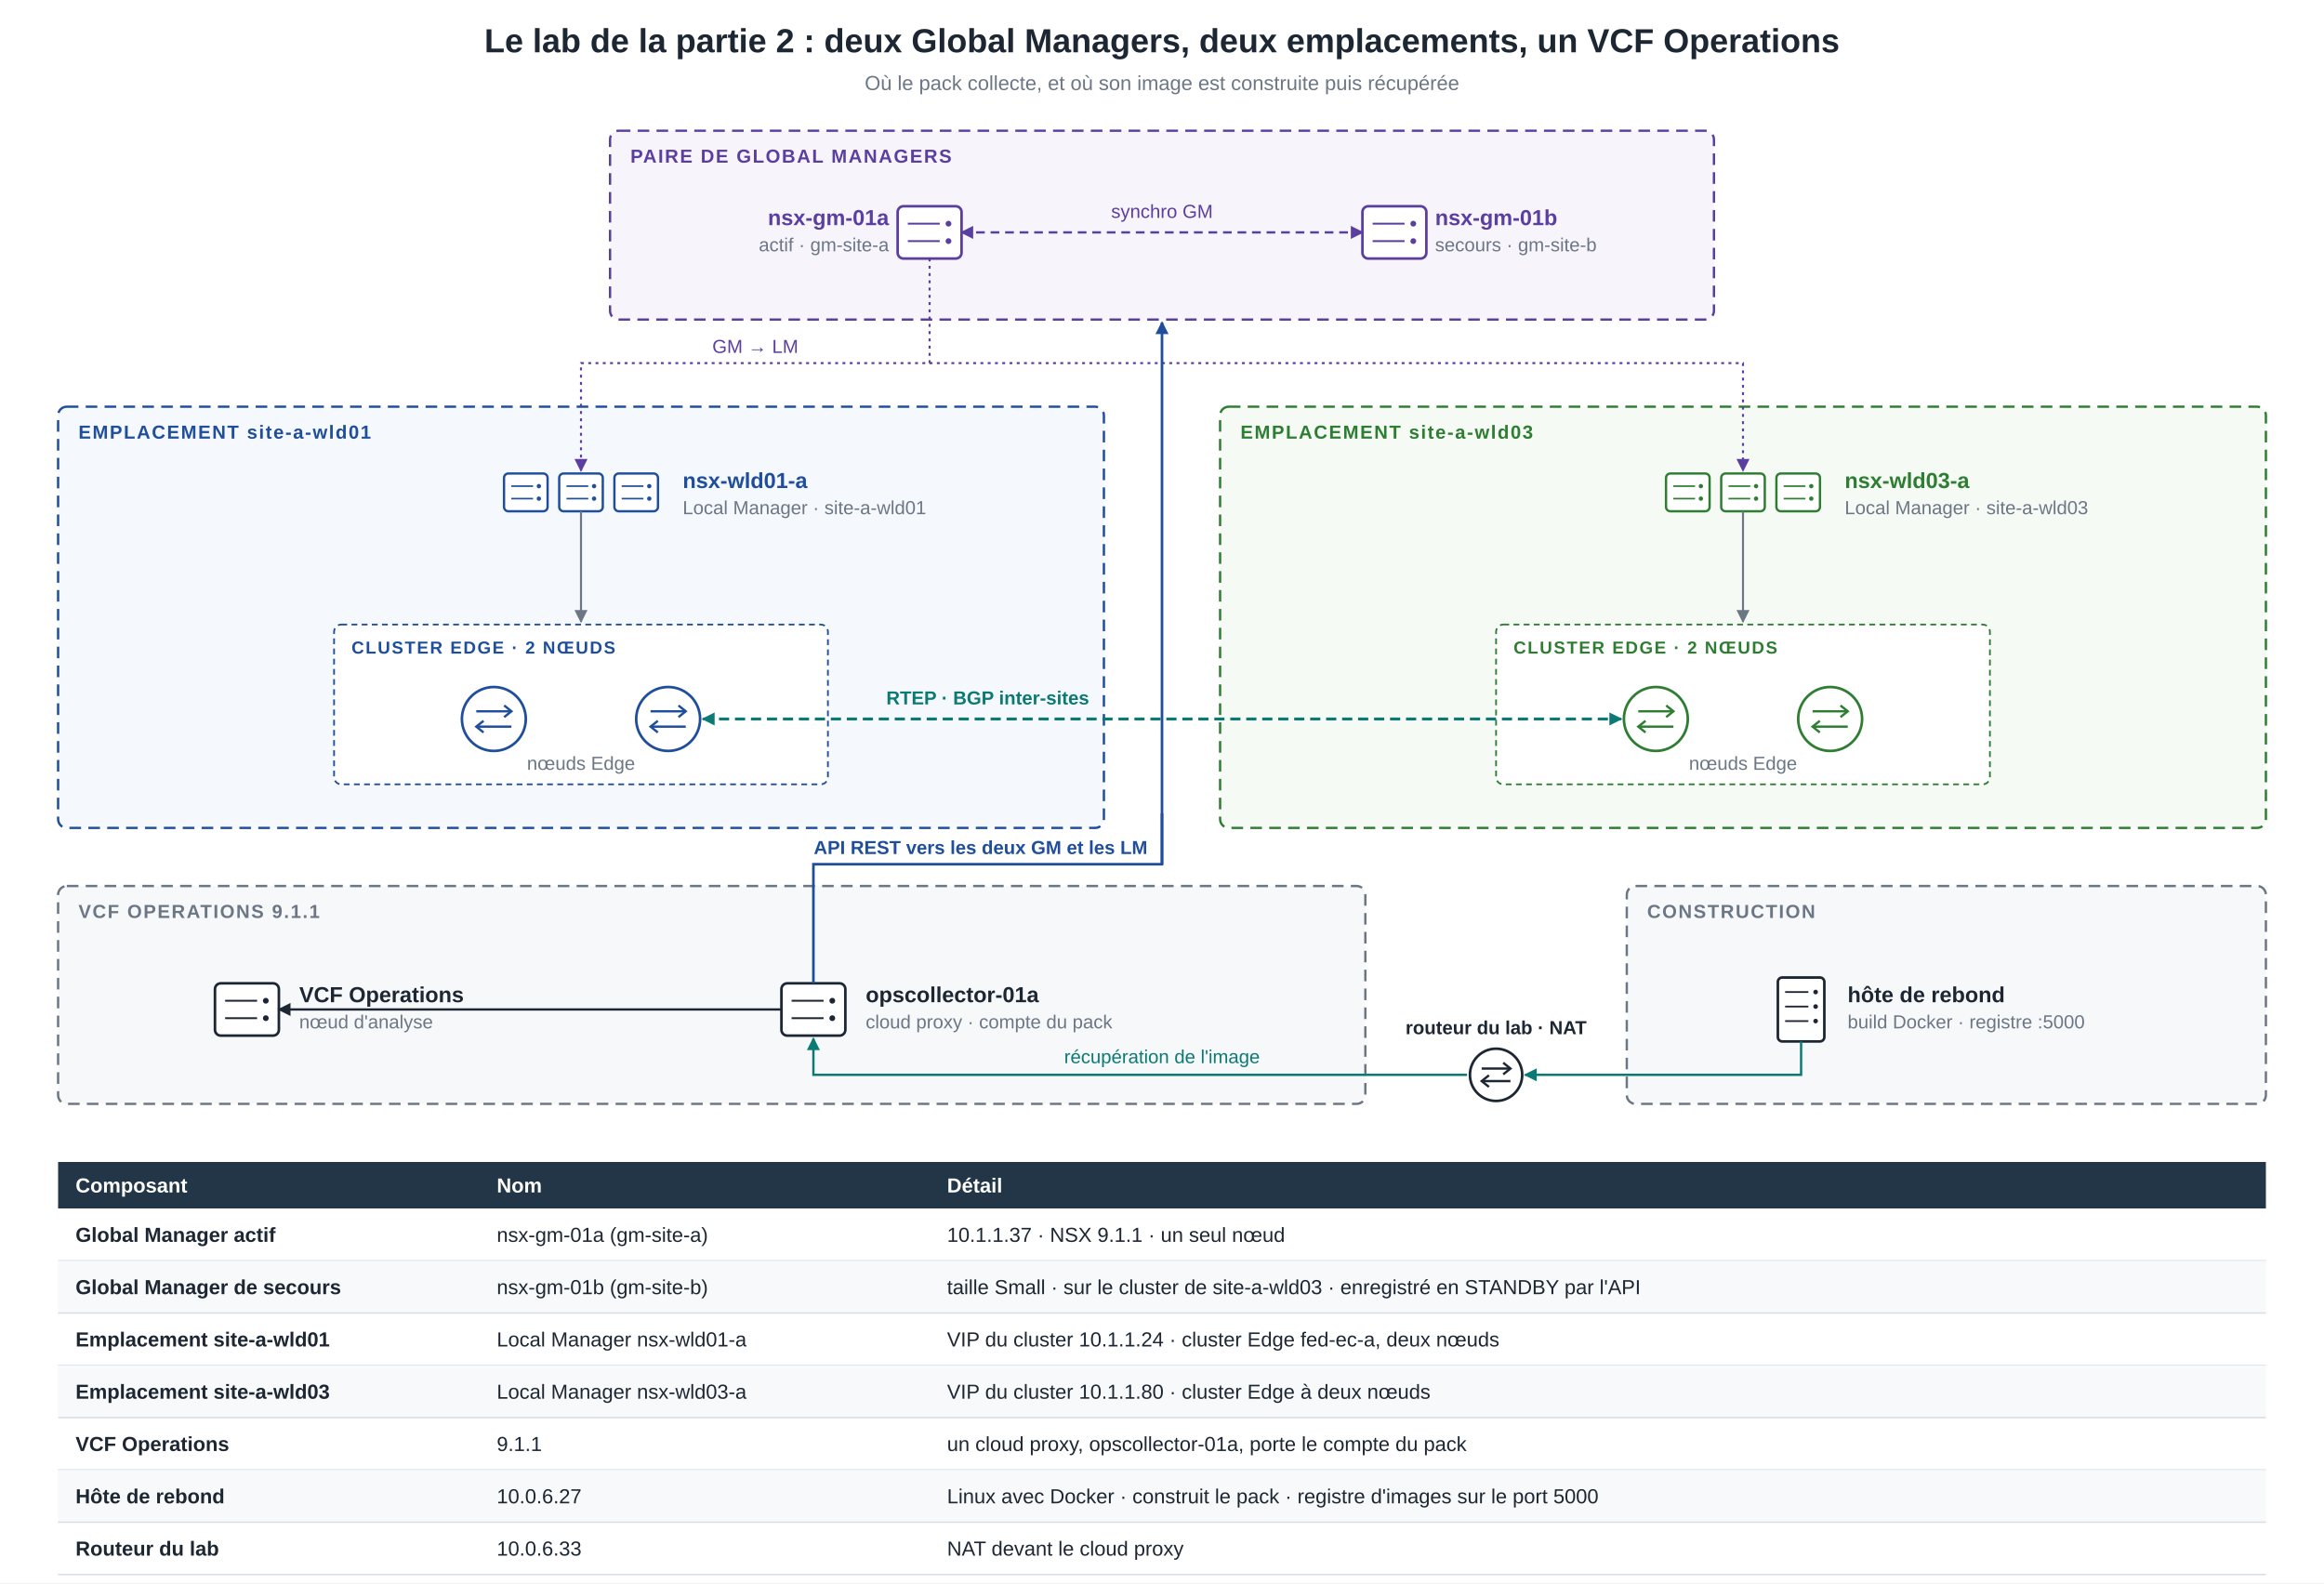
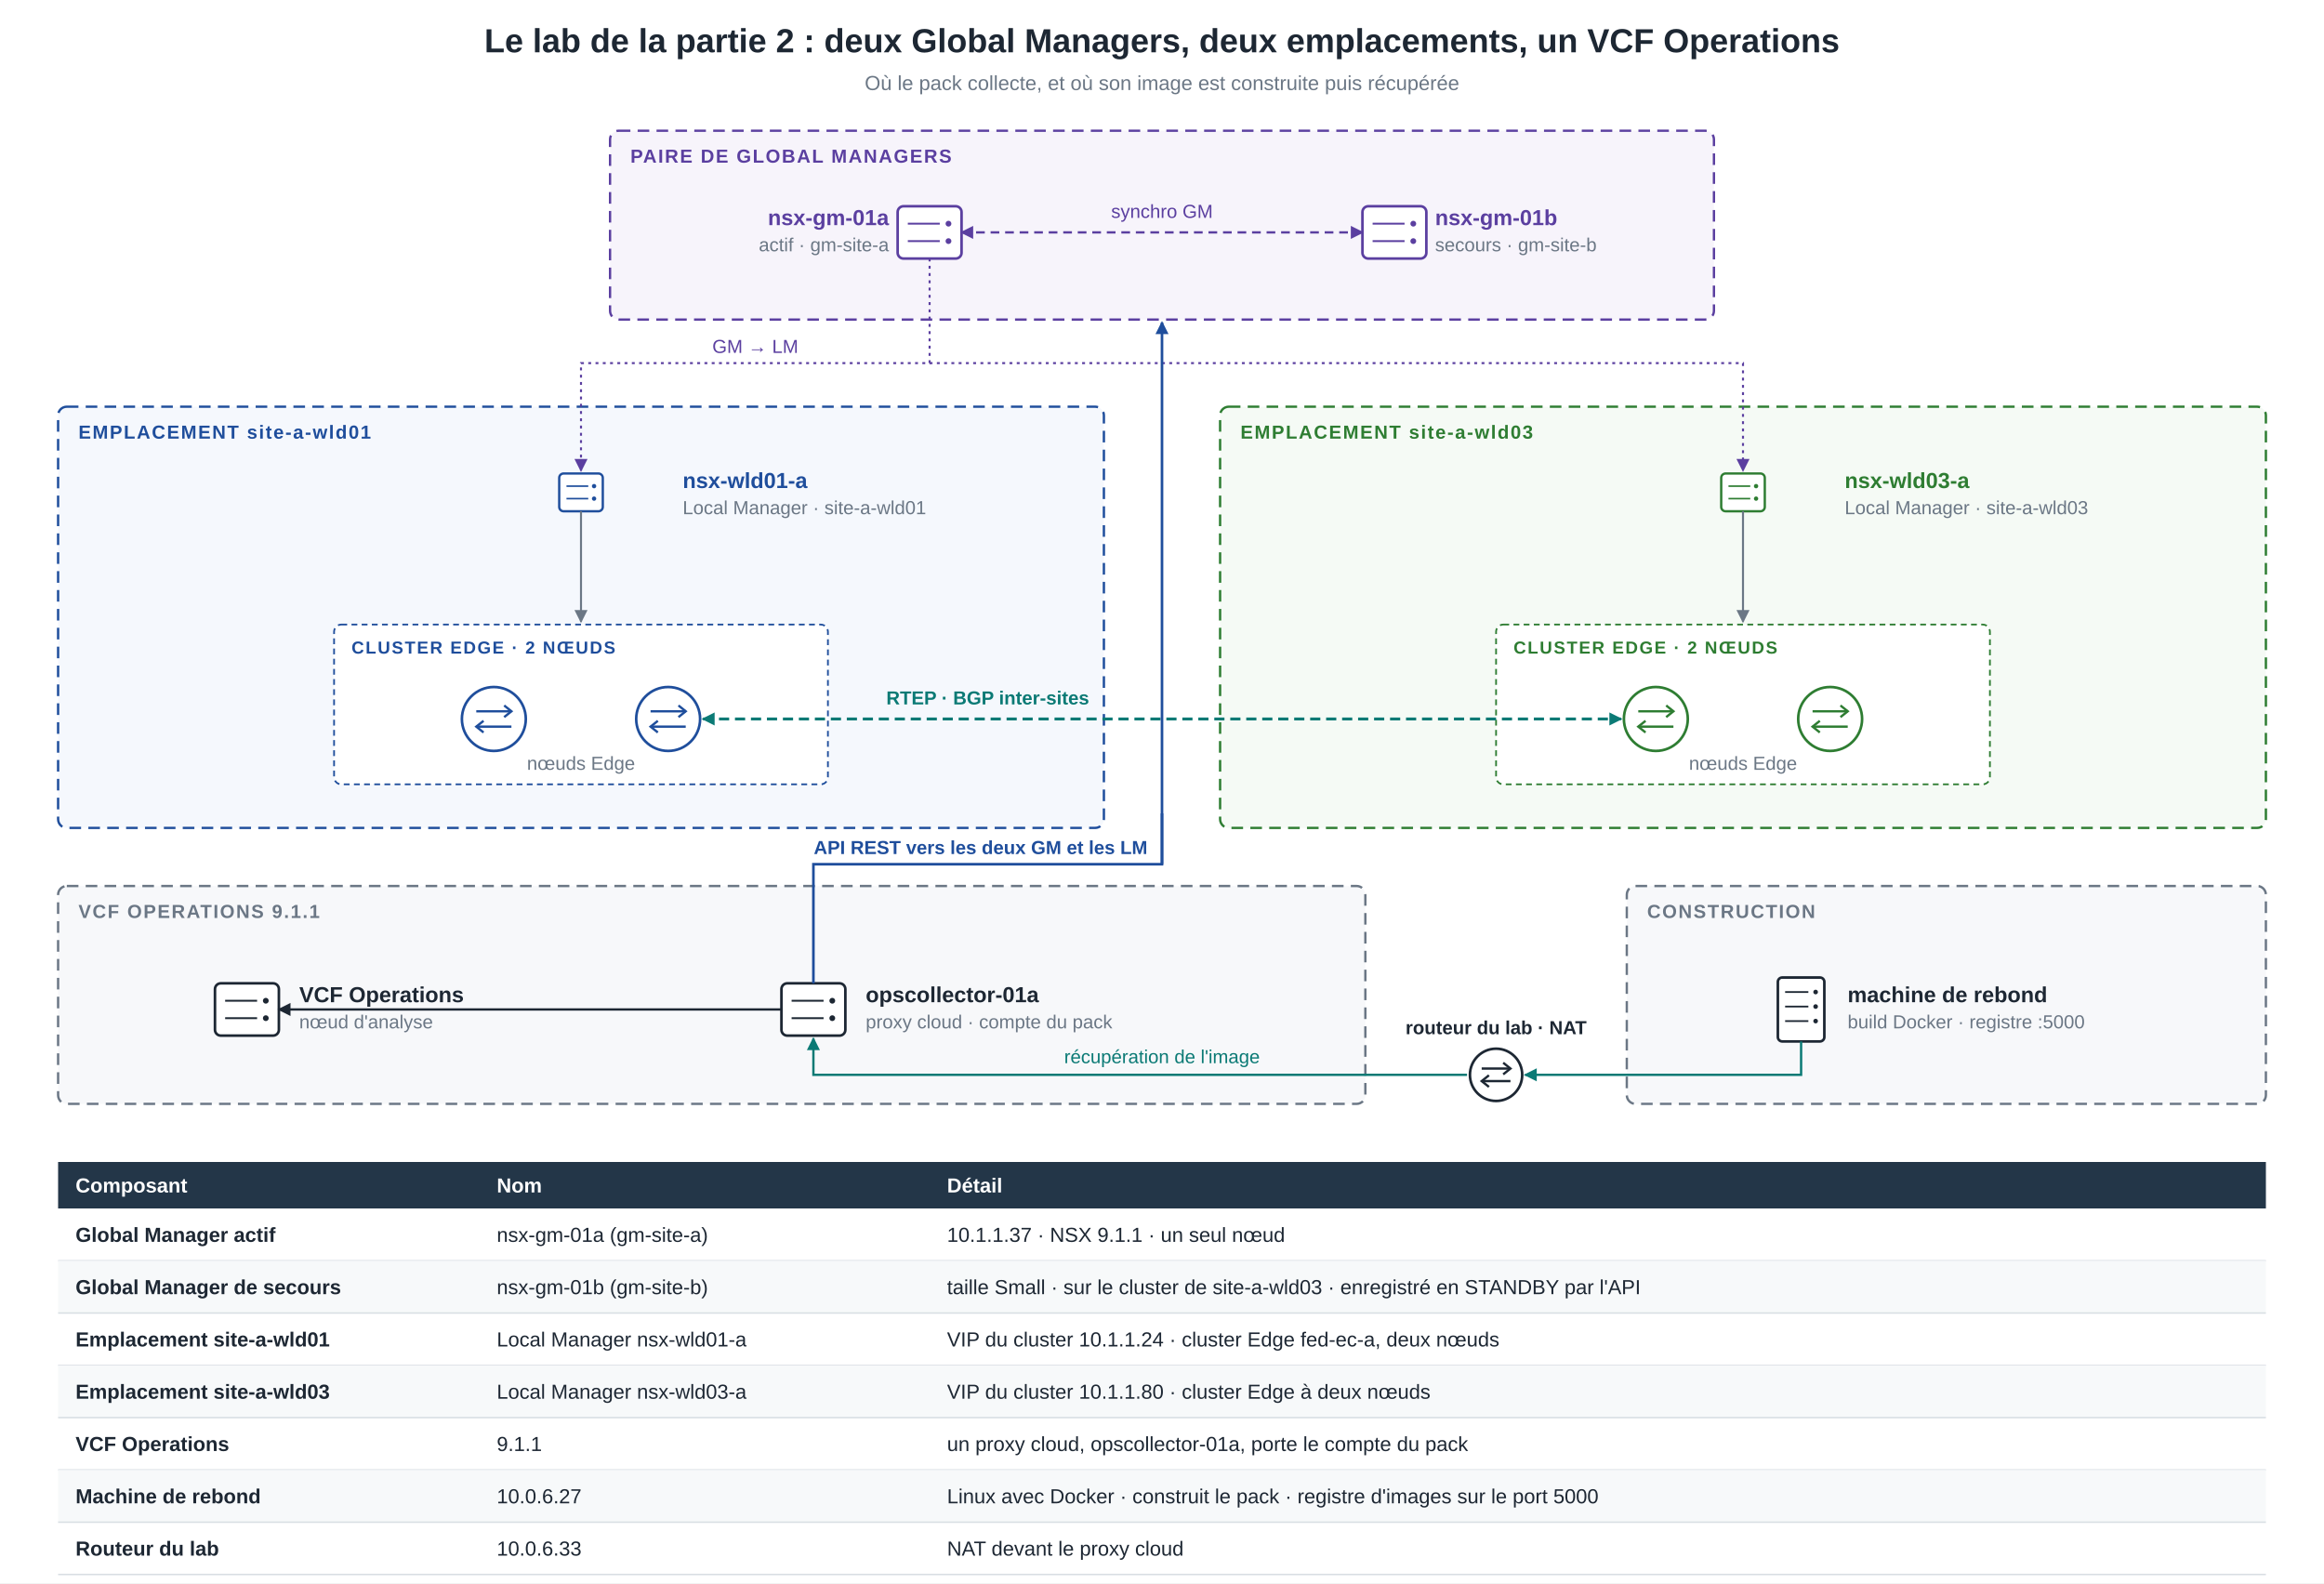
<svg xmlns="http://www.w3.org/2000/svg" width="1600" height="1090" viewBox="0 0 1600 1090" font-family="Arial, Helvetica, sans-serif" font-size="13" fill="#1d2733">
  <rect width="1600" height="1090" fill="#ffffff" />
  <defs>
    <marker id="ma" markerUnits="userSpaceOnUse" markerWidth="9" markerHeight="9" refX="8" refY="4.5" orient="auto">
      <path d="M0,0 L9,4.5 L0,9 z" fill="#1d2733" />
    </marker>
    <marker id="sa" markerUnits="userSpaceOnUse" markerWidth="9" markerHeight="9" refX="1" refY="4.5" orient="auto">
      <path d="M9,0 L0,4.5 L9,9 z" fill="#1d2733" />
    </marker>
    <marker id="mp" markerUnits="userSpaceOnUse" markerWidth="9" markerHeight="9" refX="8" refY="4.5" orient="auto">
      <path d="M0,0 L9,4.5 L0,9 z" fill="#5b3fa0" />
    </marker>
    <marker id="sp" markerUnits="userSpaceOnUse" markerWidth="9" markerHeight="9" refX="1" refY="4.5" orient="auto">
      <path d="M9,0 L0,4.5 L9,9 z" fill="#5b3fa0" />
    </marker>
    <marker id="mt" markerUnits="userSpaceOnUse" markerWidth="9" markerHeight="9" refX="8" refY="4.5" orient="auto">
      <path d="M0,0 L9,4.5 L0,9 z" fill="#0b7a75" />
    </marker>
    <marker id="st" markerUnits="userSpaceOnUse" markerWidth="9" markerHeight="9" refX="1" refY="4.5" orient="auto">
      <path d="M9,0 L0,4.5 L9,9 z" fill="#0b7a75" />
    </marker>
    <marker id="mg" markerUnits="userSpaceOnUse" markerWidth="9" markerHeight="9" refX="8" refY="4.5" orient="auto">
      <path d="M0,0 L9,4.5 L0,9 z" fill="#6b7785" />
    </marker>
    <marker id="sg" markerUnits="userSpaceOnUse" markerWidth="9" markerHeight="9" refX="1" refY="4.5" orient="auto">
      <path d="M9,0 L0,4.5 L9,9 z" fill="#6b7785" />
    </marker>
    <marker id="mb" markerUnits="userSpaceOnUse" markerWidth="9" markerHeight="9" refX="8" refY="4.5" orient="auto">
      <path d="M0,0 L9,4.5 L0,9 z" fill="#1f4e9c" />
    </marker>
    <marker id="sb" markerUnits="userSpaceOnUse" markerWidth="9" markerHeight="9" refX="1" refY="4.5" orient="auto">
      <path d="M9,0 L0,4.5 L9,9 z" fill="#1f4e9c" />
    </marker>
  </defs>
-   <text x="800.0" y="36" font-size="23" fill="#1d2733" text-anchor="middle" font-weight="bold">Le lab de la partie 2 : deux Global Managers, deux emplacements, un VCF Operations</text>
+   <text x="800.0" y="36" font-size="23" fill="#1d2733" text-anchor="middle" font-weight="bold">Le lab de la partie 2 : deux Global Managers, deux emplacements, un VCF Operations</text>
  <text x="800.0" y="62" font-size="14" fill="#6b7785" text-anchor="middle">Où le pack collecte, et où son image est construite puis récupérée</text>
  <rect x="420" y="90" width="760" height="130" rx="6" fill="#f7f4fb" stroke="#5b3fa0" stroke-width="1.6" stroke-dasharray="8 5" />
  <text letter-spacing="1" x="434" y="112" font-size="13" fill="#5b3fa0" text-anchor="start" font-weight="bold">PAIRE DE GLOBAL MANAGERS</text>
  <rect x="618" y="142" width="44" height="36" rx="4" fill="#ffffff" stroke="#5b3fa0" stroke-width="1.8" />
  <line x1="625" y1="154" x2="647" y2="154" stroke="#5b3fa0" stroke-width="1.3" />
  <circle cx="653" cy="154" r="2" fill="#5b3fa0" />
  <line x1="625" y1="166" x2="647" y2="166" stroke="#5b3fa0" stroke-width="1.3" />
  <circle cx="653" cy="166" r="2" fill="#5b3fa0" />
  <text x="612" y="155" font-size="15" fill="#5b3fa0" text-anchor="end" font-weight="bold">nsx-gm-01a</text>
  <text x="612" y="173" font-size="13" fill="#6b7785" text-anchor="end">actif · gm-site-a</text>
  <rect x="938" y="142" width="44" height="36" rx="4" fill="#ffffff" stroke="#5b3fa0" stroke-width="1.8" />
  <line x1="945" y1="154" x2="967" y2="154" stroke="#5b3fa0" stroke-width="1.3" />
  <circle cx="973" cy="154" r="2" fill="#5b3fa0" />
  <line x1="945" y1="166" x2="967" y2="166" stroke="#5b3fa0" stroke-width="1.3" />
  <circle cx="973" cy="166" r="2" fill="#5b3fa0" />
  <text x="988" y="155" font-size="15" fill="#5b3fa0" text-anchor="start" font-weight="bold">nsx-gm-01b</text>
  <text x="988" y="173" font-size="13" fill="#6b7785" text-anchor="start">secours · gm-site-b</text>
  <path d="M662,160 L938,160" fill="none" stroke="#5b3fa0" stroke-width="1.6" stroke-dasharray="6 4" marker-end="url(#mp)" marker-start="url(#sp)" />
  <text x="800" y="150" font-size="13" fill="#5b3fa0" text-anchor="middle">synchro GM</text>
  <rect x="40" y="280" width="720" height="290" rx="6" fill="#f5f8fd" stroke="#1f4e9c" stroke-width="1.6" stroke-dasharray="8 5" />
  <text letter-spacing="1" x="54" y="302" font-size="13" fill="#1f4e9c" text-anchor="start" font-weight="bold">EMPLACEMENT site-a-wld01</text>
  <rect x="840" y="280" width="720" height="290" rx="6" fill="#f5faf5" stroke="#2e7d32" stroke-width="1.6" stroke-dasharray="8 5" />
  <text letter-spacing="1" x="854" y="302" font-size="13" fill="#2e7d32" text-anchor="start" font-weight="bold">EMPLACEMENT site-a-wld03</text>
  <path d="M640,178 L640,250 L400,250 L400,324" fill="none" stroke="#5b3fa0" stroke-width="1.4" stroke-dasharray="2 3" marker-end="url(#mp)" />
  <path d="M640,250 L1200,250 L1200,324" fill="none" stroke="#5b3fa0" stroke-width="1.4" stroke-dasharray="2 3" marker-end="url(#mp)" />
  <text x="520" y="243" font-size="13" fill="#5b3fa0" text-anchor="middle">GM → LM</text>
-   <rect x="347" y="326" width="30" height="26" rx="3" fill="#ffffff" stroke="#1f4e9c" stroke-width="1.6" />
-   <line x1="352" y1="334.7" x2="367" y2="334.7" stroke="#1f4e9c" stroke-width="1.1" />
-   <circle cx="371" cy="334.7" r="1.5" fill="#1f4e9c" />
-   <line x1="352" y1="343.3" x2="367" y2="343.3" stroke="#1f4e9c" stroke-width="1.1" />
-   <circle cx="371" cy="343.3" r="1.5" fill="#1f4e9c" />
  <rect x="385" y="326" width="30" height="26" rx="3" fill="#ffffff" stroke="#1f4e9c" stroke-width="1.6" />
  <line x1="390" y1="334.7" x2="405" y2="334.7" stroke="#1f4e9c" stroke-width="1.1" />
  <circle cx="409" cy="334.7" r="1.5" fill="#1f4e9c" />
  <line x1="390" y1="343.3" x2="405" y2="343.3" stroke="#1f4e9c" stroke-width="1.1" />
  <circle cx="409" cy="343.3" r="1.5" fill="#1f4e9c" />
-   <rect x="423" y="326" width="30" height="26" rx="3" fill="#ffffff" stroke="#1f4e9c" stroke-width="1.6" />
-   <line x1="428" y1="334.7" x2="443" y2="334.7" stroke="#1f4e9c" stroke-width="1.1" />
-   <circle cx="447" cy="334.7" r="1.5" fill="#1f4e9c" />
-   <line x1="428" y1="343.3" x2="443" y2="343.3" stroke="#1f4e9c" stroke-width="1.1" />
-   <circle cx="447" cy="343.3" r="1.5" fill="#1f4e9c" />
  <text x="470" y="336" font-size="15" fill="#1f4e9c" text-anchor="start" font-weight="bold">nsx-wld01-a</text>
  <text x="470" y="354" font-size="13" fill="#6b7785" text-anchor="start">Local Manager · site-a-wld01</text>
  <path d="M400,352 L400,428" fill="none" stroke="#6b7785" stroke-width="1.4" marker-end="url(#mg)" />
-   <rect x="1147" y="326" width="30" height="26" rx="3" fill="#ffffff" stroke="#2e7d32" stroke-width="1.6" />
-   <line x1="1152" y1="334.7" x2="1167" y2="334.7" stroke="#2e7d32" stroke-width="1.1" />
-   <circle cx="1171" cy="334.7" r="1.5" fill="#2e7d32" />
-   <line x1="1152" y1="343.3" x2="1167" y2="343.3" stroke="#2e7d32" stroke-width="1.1" />
-   <circle cx="1171" cy="343.3" r="1.5" fill="#2e7d32" />
  <rect x="1185" y="326" width="30" height="26" rx="3" fill="#ffffff" stroke="#2e7d32" stroke-width="1.6" />
  <line x1="1190" y1="334.7" x2="1205" y2="334.7" stroke="#2e7d32" stroke-width="1.1" />
  <circle cx="1209" cy="334.7" r="1.5" fill="#2e7d32" />
  <line x1="1190" y1="343.3" x2="1205" y2="343.3" stroke="#2e7d32" stroke-width="1.1" />
  <circle cx="1209" cy="343.3" r="1.5" fill="#2e7d32" />
-   <rect x="1223" y="326" width="30" height="26" rx="3" fill="#ffffff" stroke="#2e7d32" stroke-width="1.6" />
-   <line x1="1228" y1="334.7" x2="1243" y2="334.7" stroke="#2e7d32" stroke-width="1.1" />
-   <circle cx="1247" cy="334.7" r="1.5" fill="#2e7d32" />
-   <line x1="1228" y1="343.3" x2="1243" y2="343.3" stroke="#2e7d32" stroke-width="1.1" />
-   <circle cx="1247" cy="343.3" r="1.5" fill="#2e7d32" />
  <text x="1270" y="336" font-size="15" fill="#2e7d32" text-anchor="start" font-weight="bold">nsx-wld03-a</text>
  <text x="1270" y="354" font-size="13" fill="#6b7785" text-anchor="start">Local Manager · site-a-wld03</text>
  <path d="M1200,352 L1200,428" fill="none" stroke="#6b7785" stroke-width="1.4" marker-end="url(#mg)" />
  <rect x="230" y="430" width="340" height="110" rx="5" fill="#ffffff" stroke="#1f4e9c" stroke-width="1.2" stroke-dasharray="4 3" />
  <text letter-spacing="1" x="242" y="450" font-size="12" fill="#1f4e9c" text-anchor="start" font-weight="bold">CLUSTER EDGE · 2 NŒUDS</text>
  <circle cx="340" cy="495" r="22" fill="#ffffff" stroke="#1f4e9c" stroke-width="1.8" />
  <line x1="327.9" y1="489.72" x2="352.1" y2="489.72" stroke="#1f4e9c" stroke-width="1.6" />
  <path d="M347.1,485.72 L352.1,489.72 L347.1,493.72" fill="none" stroke="#1f4e9c" stroke-width="1.6" />
  <line x1="327.9" y1="500.28" x2="352.1" y2="500.28" stroke="#1f4e9c" stroke-width="1.6" />
  <path d="M332.9,496.28 L327.9,500.28 L332.9,504.28" fill="none" stroke="#1f4e9c" stroke-width="1.6" />
  <circle cx="460" cy="495" r="22" fill="#ffffff" stroke="#1f4e9c" stroke-width="1.8" />
  <line x1="447.9" y1="489.72" x2="472.1" y2="489.72" stroke="#1f4e9c" stroke-width="1.6" />
  <path d="M467.1,485.72 L472.1,489.72 L467.1,493.72" fill="none" stroke="#1f4e9c" stroke-width="1.6" />
  <line x1="447.9" y1="500.28" x2="472.1" y2="500.28" stroke="#1f4e9c" stroke-width="1.6" />
  <path d="M452.9,496.28 L447.9,500.28 L452.9,504.28" fill="none" stroke="#1f4e9c" stroke-width="1.6" />
  <text x="400" y="530" font-size="13" fill="#6b7785" text-anchor="middle">nœuds Edge</text>
  <rect x="1030" y="430" width="340" height="110" rx="5" fill="#ffffff" stroke="#2e7d32" stroke-width="1.2" stroke-dasharray="4 3" />
  <text letter-spacing="1" x="1042" y="450" font-size="12" fill="#2e7d32" text-anchor="start" font-weight="bold">CLUSTER EDGE · 2 NŒUDS</text>
  <circle cx="1140" cy="495" r="22" fill="#ffffff" stroke="#2e7d32" stroke-width="1.8" />
  <line x1="1127.9" y1="489.72" x2="1152.1" y2="489.72" stroke="#2e7d32" stroke-width="1.6" />
  <path d="M1147.1,485.72 L1152.1,489.72 L1147.1,493.72" fill="none" stroke="#2e7d32" stroke-width="1.6" />
  <line x1="1127.9" y1="500.28" x2="1152.1" y2="500.28" stroke="#2e7d32" stroke-width="1.6" />
  <path d="M1132.9,496.28 L1127.9,500.28 L1132.9,504.28" fill="none" stroke="#2e7d32" stroke-width="1.6" />
  <circle cx="1260" cy="495" r="22" fill="#ffffff" stroke="#2e7d32" stroke-width="1.8" />
  <line x1="1247.9" y1="489.72" x2="1272.1" y2="489.72" stroke="#2e7d32" stroke-width="1.6" />
  <path d="M1267.1,485.72 L1272.1,489.72 L1267.1,493.72" fill="none" stroke="#2e7d32" stroke-width="1.6" />
  <line x1="1247.9" y1="500.28" x2="1272.1" y2="500.28" stroke="#2e7d32" stroke-width="1.6" />
  <path d="M1252.9,496.28 L1247.9,500.28 L1252.9,504.28" fill="none" stroke="#2e7d32" stroke-width="1.6" />
  <text x="1200" y="530" font-size="13" fill="#6b7785" text-anchor="middle">nœuds Edge</text>
  <path d="M484,495 L1116,495" fill="none" stroke="#0b7a75" stroke-width="2" stroke-dasharray="7 4" marker-end="url(#mt)" marker-start="url(#st)" />
  <text x="680" y="485" font-size="13" fill="#0b7a75" text-anchor="middle" font-weight="bold">RTEP · BGP inter-sites</text>
  <rect x="40" y="610" width="900" height="150" rx="6" fill="#f7f8fa" stroke="#6b7785" stroke-width="1.6" stroke-dasharray="8 5" />
  <text letter-spacing="1" x="54" y="632" font-size="13" fill="#6b7785" text-anchor="start" font-weight="bold">VCF OPERATIONS 9.1.1</text>
  <rect x="148" y="677" width="44" height="36" rx="4" fill="#ffffff" stroke="#1d2733" stroke-width="1.8" />
  <line x1="155" y1="689" x2="177" y2="689" stroke="#1d2733" stroke-width="1.3" />
  <circle cx="183" cy="689" r="2" fill="#1d2733" />
  <line x1="155" y1="701" x2="177" y2="701" stroke="#1d2733" stroke-width="1.3" />
  <circle cx="183" cy="701" r="2" fill="#1d2733" />
  <text x="206" y="690" font-size="15" fill="#1d2733" text-anchor="start" font-weight="bold">VCF Operations</text>
  <text x="206" y="708" font-size="13" fill="#6b7785" text-anchor="start">nœud d'analyse</text>
  <rect x="538" y="677" width="44" height="36" rx="4" fill="#ffffff" stroke="#1d2733" stroke-width="1.8" />
  <line x1="545" y1="689" x2="567" y2="689" stroke="#1d2733" stroke-width="1.3" />
  <circle cx="573" cy="689" r="2" fill="#1d2733" />
  <line x1="545" y1="701" x2="567" y2="701" stroke="#1d2733" stroke-width="1.3" />
  <circle cx="573" cy="701" r="2" fill="#1d2733" />
  <text x="596" y="690" font-size="15" fill="#1d2733" text-anchor="start" font-weight="bold">opscollector-01a</text>
-   <text x="596" y="708" font-size="13" fill="#6b7785" text-anchor="start">cloud proxy · compte du pack</text>
+   <text x="596" y="708" font-size="13" fill="#6b7785" text-anchor="start">proxy cloud · compte du pack</text>
  <path d="M538,695 L192,695" fill="none" stroke="#1d2733" stroke-width="1.6" marker-end="url(#ma)" />
  <path d="M560,677 L560,595 L800,595 L800,222" fill="none" stroke="#1f4e9c" stroke-width="1.8" marker-end="url(#mb)" />
  <path d="M800,595 L800,560" fill="none" stroke="#1f4e9c" stroke-width="1.8" />
  <text x="790" y="588" font-size="13" fill="#1f4e9c" text-anchor="end" font-weight="bold">API REST vers les deux GM et les LM</text>
  <circle cx="1030" cy="740" r="18" fill="#ffffff" stroke="#1d2733" stroke-width="1.8" />
  <line x1="1020.1" y1="735.68" x2="1039.9" y2="735.68" stroke="#1d2733" stroke-width="1.6" />
  <path d="M1034.9,731.68 L1039.9,735.68 L1034.9,739.68" fill="none" stroke="#1d2733" stroke-width="1.6" />
  <line x1="1020.1" y1="744.32" x2="1039.9" y2="744.32" stroke="#1d2733" stroke-width="1.6" />
  <path d="M1025.1,740.32 L1020.1,744.32 L1025.1,748.32" fill="none" stroke="#1d2733" stroke-width="1.6" />
  <text x="1030" y="712" font-size="13" fill="#1d2733" text-anchor="middle" font-weight="bold">routeur du lab · NAT</text>
  <rect x="1120" y="610" width="440" height="150" rx="6" fill="#f7f8fa" stroke="#6b7785" stroke-width="1.6" stroke-dasharray="8 5" />
  <text letter-spacing="1" x="1134" y="632" font-size="13" fill="#6b7785" text-anchor="start" font-weight="bold">CONSTRUCTION</text>
  <rect x="1224" y="673" width="32" height="44" rx="3" fill="#ffffff" stroke="#1d2733" stroke-width="1.8" />
  <line x1="1229" y1="683" x2="1245" y2="683" stroke="#1d2733" stroke-width="1.2" />
  <circle cx="1250" cy="683" r="1.6" fill="#1d2733" />
  <line x1="1229" y1="693" x2="1245" y2="693" stroke="#1d2733" stroke-width="1.2" />
  <circle cx="1250" cy="693" r="1.6" fill="#1d2733" />
  <line x1="1229" y1="703" x2="1245" y2="703" stroke="#1d2733" stroke-width="1.2" />
  <circle cx="1250" cy="703" r="1.6" fill="#1d2733" />
-   <text x="1272" y="690" font-size="15" fill="#1d2733" text-anchor="start" font-weight="bold">hôte de rebond</text>
+   <text x="1272" y="690" font-size="15" fill="#1d2733" text-anchor="start" font-weight="bold">machine de rebond</text>
  <text x="1272" y="708" font-size="13" fill="#6b7785" text-anchor="start">build Docker · registre :5000</text>
  <path d="M1240,717 L1240,740 L1050,740" fill="none" stroke="#0b7a75" stroke-width="1.6" marker-end="url(#mt)" />
  <path d="M1010,740 L560,740 L560,715" fill="none" stroke="#0b7a75" stroke-width="1.6" marker-end="url(#mt)" />
  <text x="800" y="732" font-size="13" fill="#0b7a75" text-anchor="middle">récupération de l'image</text>
  <rect x="40" y="800" width="1520" height="32" fill="#233648" />
  <text x="52" y="821" font-size="14" fill="#ffffff" text-anchor="start" font-weight="bold">Composant</text>
  <text x="342" y="821" font-size="14" fill="#ffffff" text-anchor="start" font-weight="bold">Nom</text>
  <text x="652" y="821" font-size="14" fill="#ffffff" text-anchor="start" font-weight="bold">Détail</text>
  <line x1="40" y1="868" x2="1560" y2="868" stroke="#d8dee3" />
  <text x="52" y="855" font-size="14" fill="#1d2733" text-anchor="start" font-weight="bold">Global Manager actif</text>
  <text x="342" y="855" font-size="14" fill="#1d2733" text-anchor="start">nsx-gm-01a (gm-site-a)</text>
  <text x="652" y="855" font-size="14" fill="#1d2733" text-anchor="start">10.1.1.37 · NSX 9.1.1 · un seul nœud</text>
  <rect x="40" y="868" width="1520" height="36" fill="#f7f9fa" />
  <line x1="40" y1="904" x2="1560" y2="904" stroke="#d8dee3" />
  <text x="52" y="891" font-size="14" fill="#1d2733" text-anchor="start" font-weight="bold">Global Manager de secours</text>
  <text x="342" y="891" font-size="14" fill="#1d2733" text-anchor="start">nsx-gm-01b (gm-site-b)</text>
  <text x="652" y="891" font-size="14" fill="#1d2733" text-anchor="start">taille Small · sur le cluster de site-a-wld03 · enregistré en STANDBY par l'API</text>
  <line x1="40" y1="940" x2="1560" y2="940" stroke="#d8dee3" />
  <text x="52" y="927" font-size="14" fill="#1d2733" text-anchor="start" font-weight="bold">Emplacement site-a-wld01</text>
  <text x="342" y="927" font-size="14" fill="#1d2733" text-anchor="start">Local Manager nsx-wld01-a</text>
  <text x="652" y="927" font-size="14" fill="#1d2733" text-anchor="start">VIP du cluster 10.1.1.24 · cluster Edge fed-ec-a, deux nœuds</text>
  <rect x="40" y="940" width="1520" height="36" fill="#f7f9fa" />
  <line x1="40" y1="976" x2="1560" y2="976" stroke="#d8dee3" />
  <text x="52" y="963" font-size="14" fill="#1d2733" text-anchor="start" font-weight="bold">Emplacement site-a-wld03</text>
  <text x="342" y="963" font-size="14" fill="#1d2733" text-anchor="start">Local Manager nsx-wld03-a</text>
  <text x="652" y="963" font-size="14" fill="#1d2733" text-anchor="start">VIP du cluster 10.1.1.80 · cluster Edge à deux nœuds</text>
  <line x1="40" y1="1012" x2="1560" y2="1012" stroke="#d8dee3" />
  <text x="52" y="999" font-size="14" fill="#1d2733" text-anchor="start" font-weight="bold">VCF Operations</text>
  <text x="342" y="999" font-size="14" fill="#1d2733" text-anchor="start">9.1.1</text>
-   <text x="652" y="999" font-size="14" fill="#1d2733" text-anchor="start">un cloud proxy, opscollector-01a, porte le compte du pack</text>
+   <text x="652" y="999" font-size="14" fill="#1d2733" text-anchor="start">un proxy cloud, opscollector-01a, porte le compte du pack</text>
  <rect x="40" y="1012" width="1520" height="36" fill="#f7f9fa" />
  <line x1="40" y1="1048" x2="1560" y2="1048" stroke="#d8dee3" />
-   <text x="52" y="1035" font-size="14" fill="#1d2733" text-anchor="start" font-weight="bold">Hôte de rebond</text>
+   <text x="52" y="1035" font-size="14" fill="#1d2733" text-anchor="start" font-weight="bold">Machine de rebond</text>
  <text x="342" y="1035" font-size="14" fill="#1d2733" text-anchor="start">10.0.6.27</text>
  <text x="652" y="1035" font-size="14" fill="#1d2733" text-anchor="start">Linux avec Docker · construit le pack · registre d'images sur le port 5000</text>
  <line x1="40" y1="1084" x2="1560" y2="1084" stroke="#d8dee3" />
  <text x="52" y="1071" font-size="14" fill="#1d2733" text-anchor="start" font-weight="bold">Routeur du lab</text>
  <text x="342" y="1071" font-size="14" fill="#1d2733" text-anchor="start">10.0.6.33</text>
-   <text x="652" y="1071" font-size="14" fill="#1d2733" text-anchor="start">NAT devant le cloud proxy</text>
+   <text x="652" y="1071" font-size="14" fill="#1d2733" text-anchor="start">NAT devant le proxy cloud</text>
</svg>
